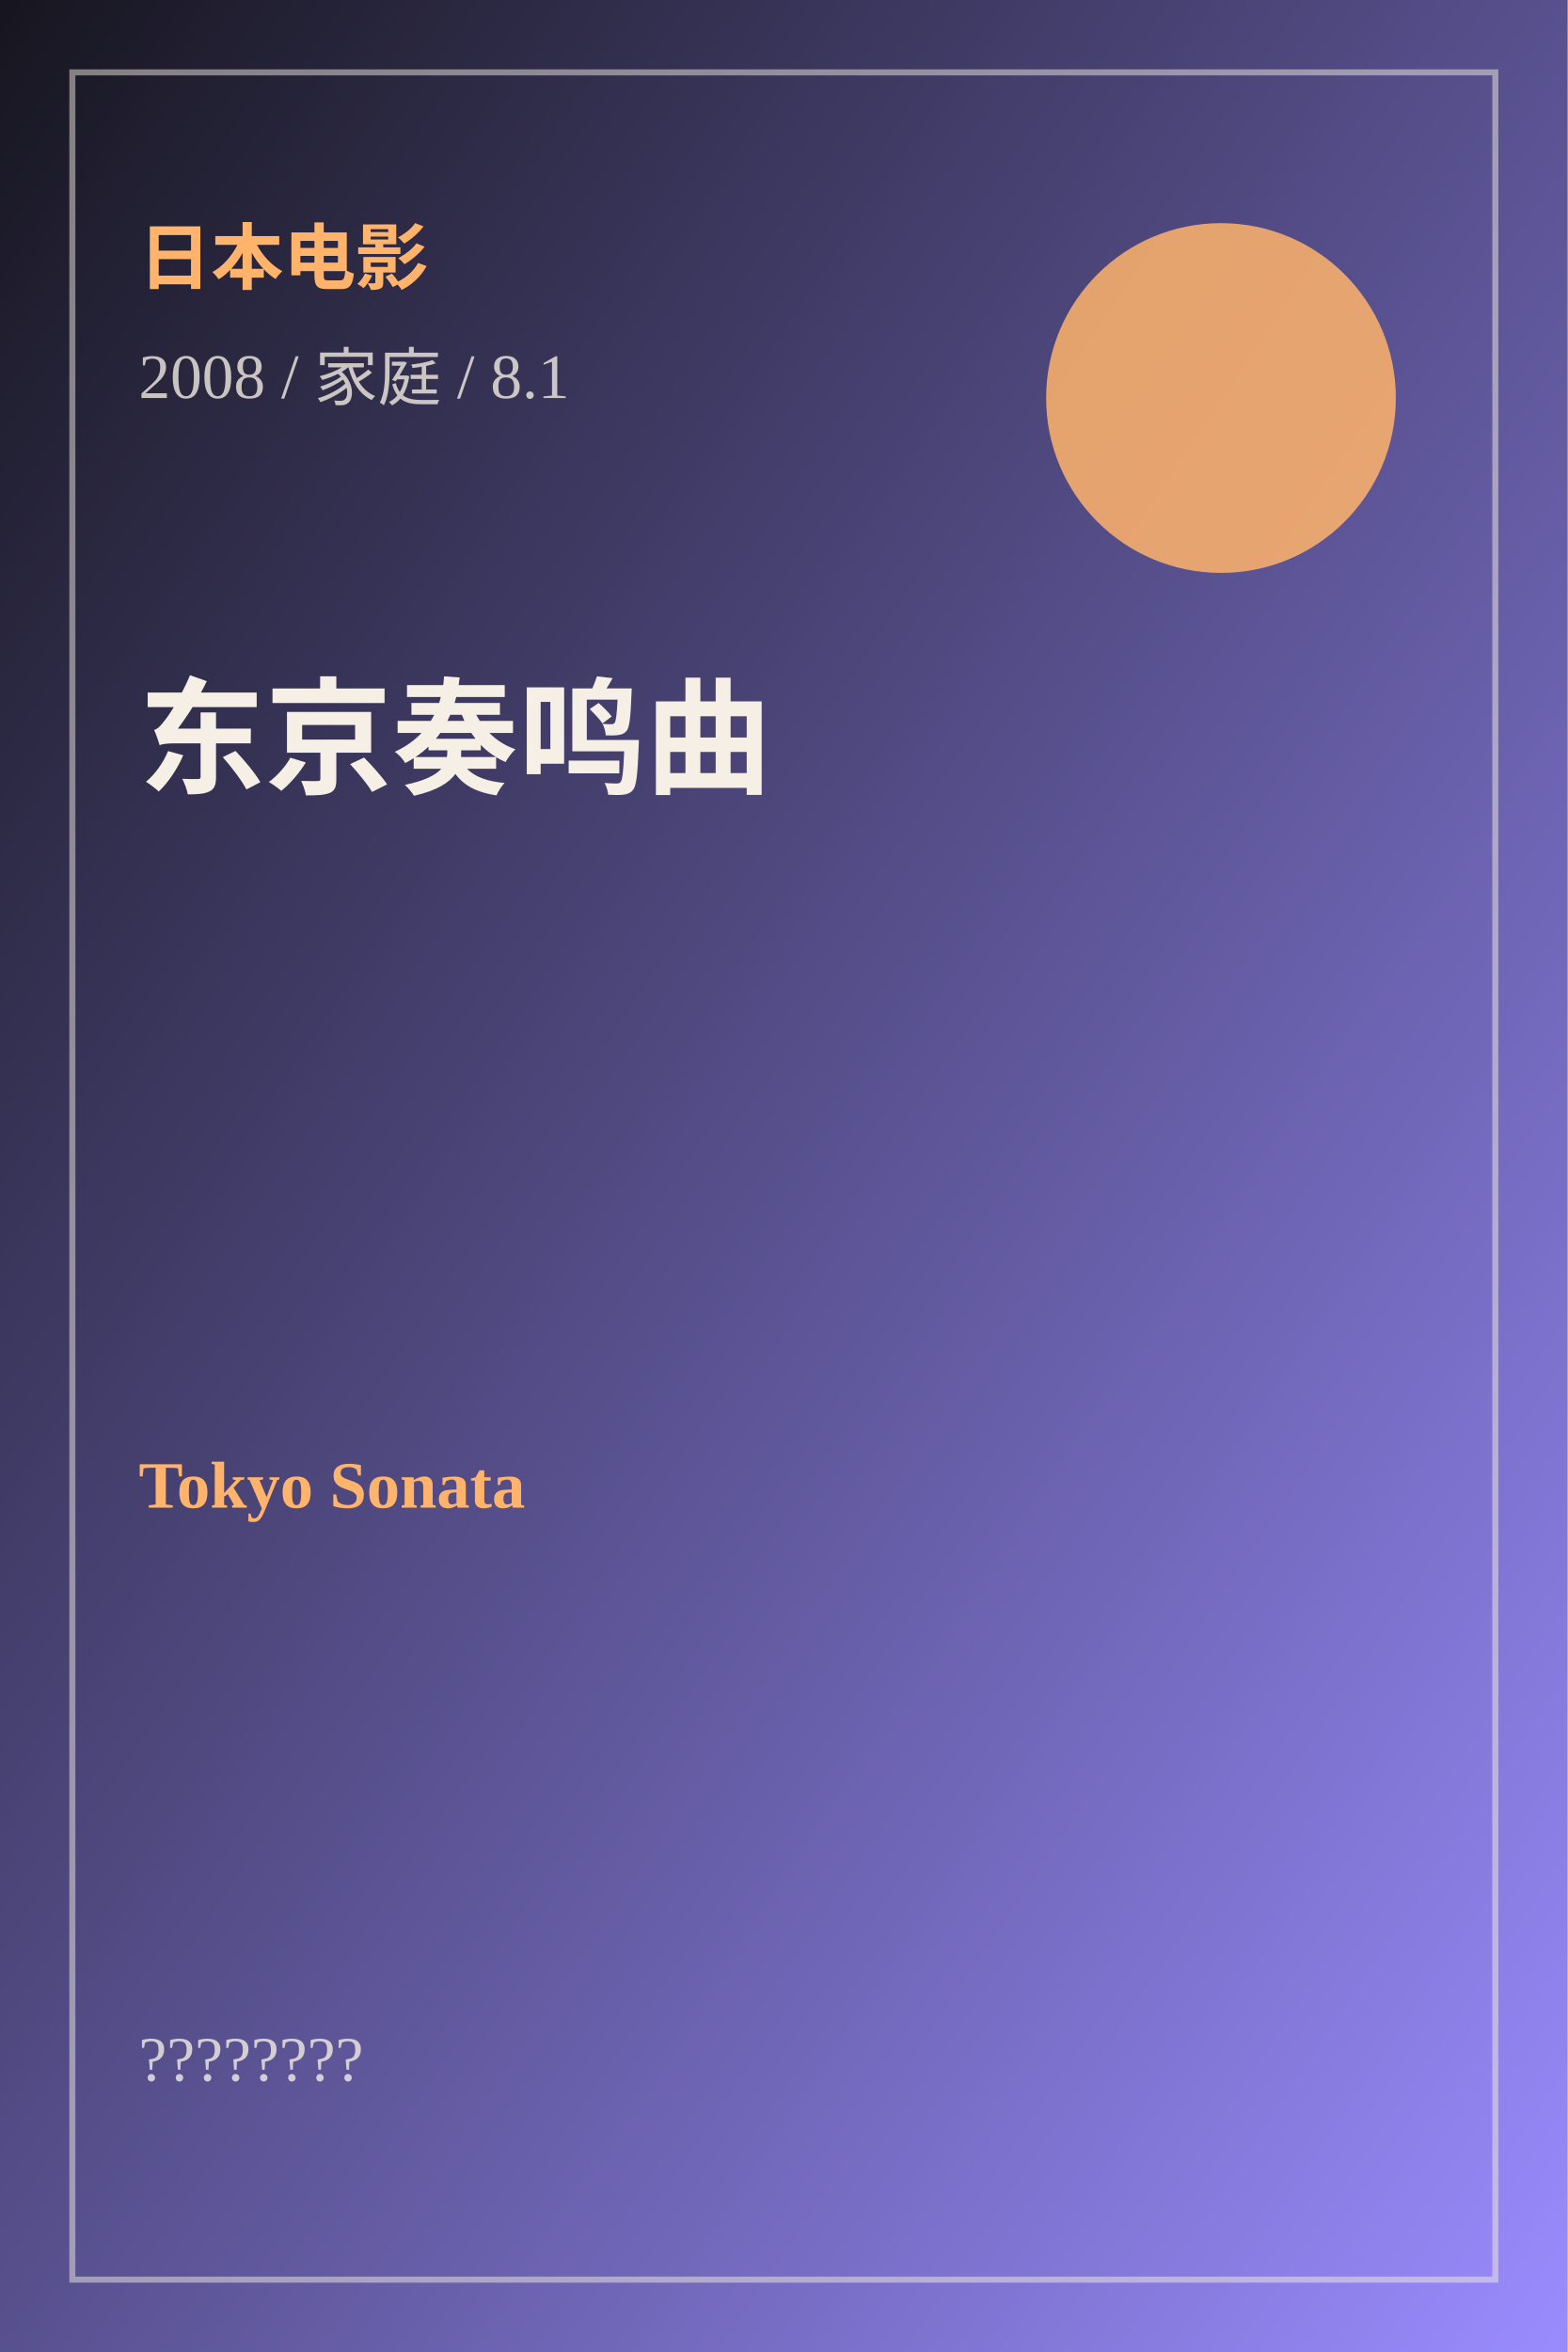
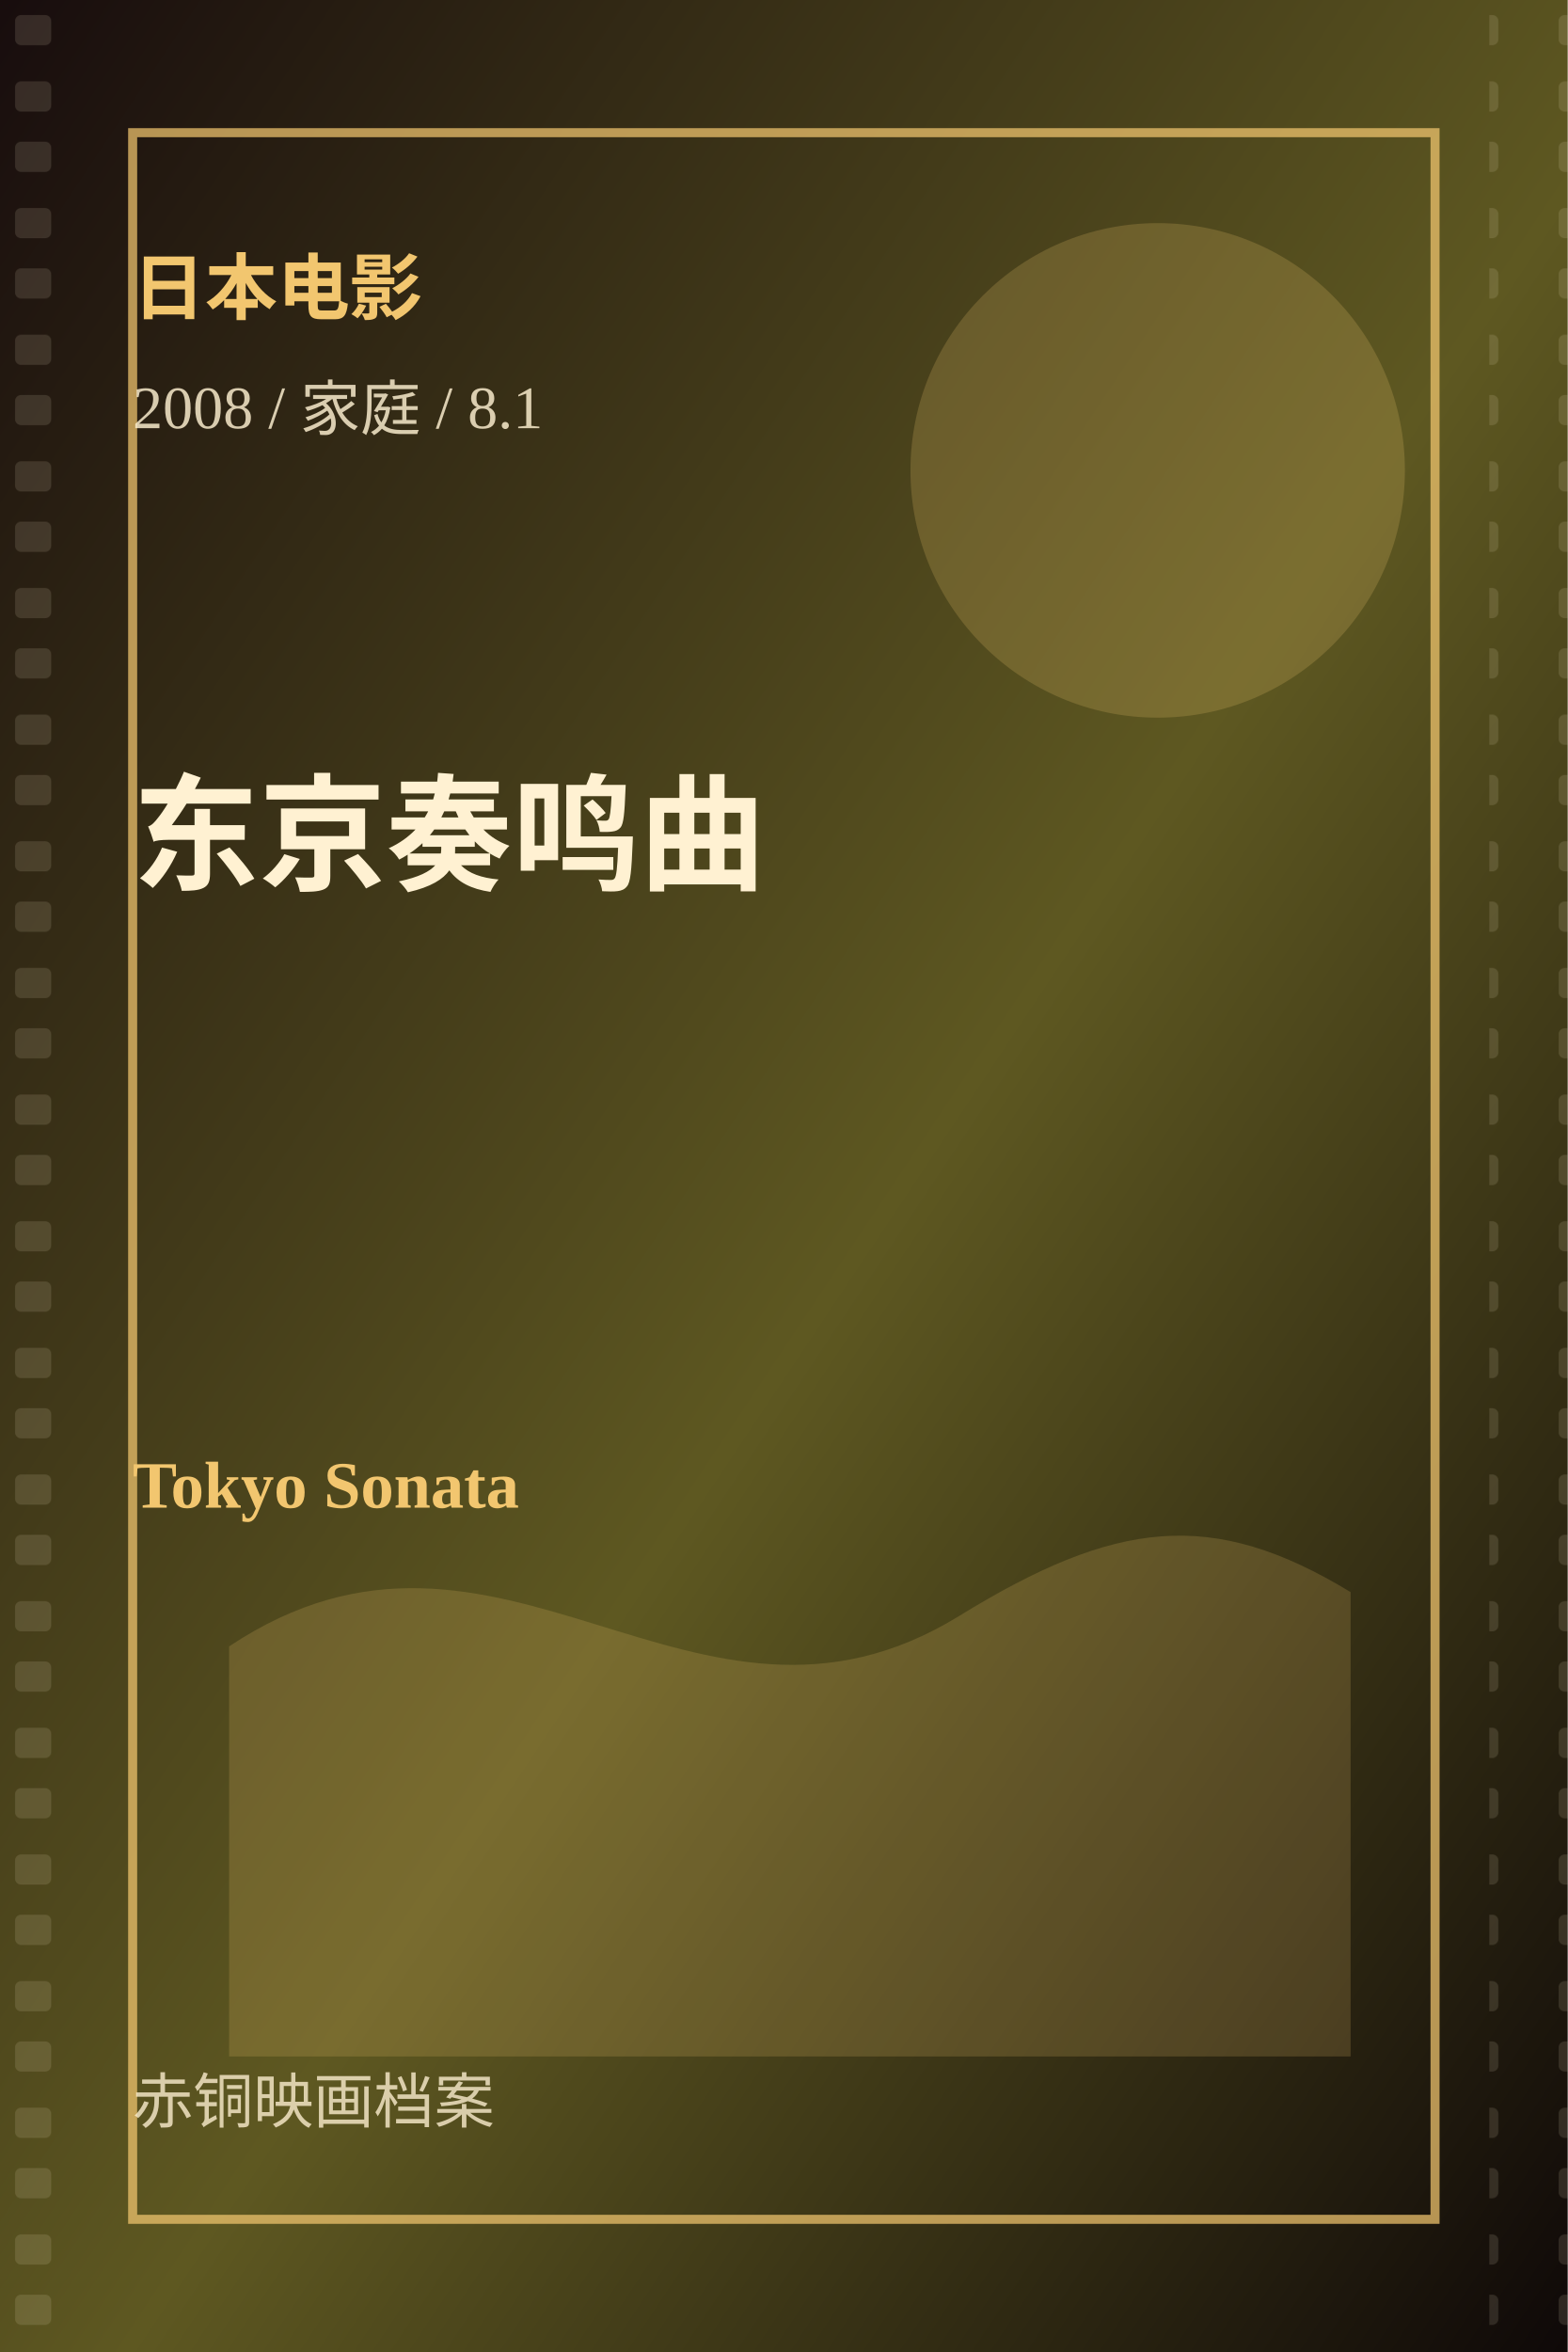
<svg xmlns="http://www.w3.org/2000/svg" width="520" height="780" viewBox="0 0 520 780">
  <defs>
-     <linearGradient id="g" x1="0" y1="0" x2="1" y2="1">
-       <stop offset="0" stop-color="#16151e" />
-       <stop offset="1" stop-color="#9a8cff" />
+     <linearGradient id="bg" x1="0" y1="0" x2="1" y2="1">
+       <stop offset="0" stop-color="#170c0d" />
+       <stop offset=".54" stop-color="hsl(54 48% 25%)" />
+       <stop offset="1" stop-color="#0e0808" />
    </linearGradient>
+     <pattern id="film" width="32" height="42" patternUnits="userSpaceOnUse">
+       <rect width="32" height="42" fill="transparent" />
+       <rect x="5" y="5" width="12" height="10" rx="2" fill="#fff1d2" opacity=".28" />
+       <rect x="5" y="27" width="12" height="10" rx="2" fill="#fff1d2" opacity=".28" />
+     </pattern>
  </defs>
-   <rect width="520" height="780" fill="url(#g)" />
-   <rect x="24" y="24" width="472" height="732" fill="none" stroke="#f6efe5" stroke-opacity=".48" stroke-width="2" />
-   <circle cx="405" cy="132" r="58" fill="#ffb36b" opacity=".85" />
-   <text x="46" y="94" fill="#ffb36b" font-size="24" font-weight="900">日本电影</text>
-   <text x="46" y="132" fill="#f6efe5" font-size="21" opacity=".78">2008 / 家庭 / 8.1</text>
-   <text x="46" y="260" fill="#f6efe5" font-size="42" font-weight="900">东京奏鸣曲</text>
-   <text x="46" y="500" fill="#ffb36b" font-size="22" font-weight="800">Tokyo Sonata</text>
-   <text x="46" y="690" fill="#f6efe5" font-size="21" opacity=".78">????????</text>
+   <rect width="520" height="780" fill="url(#bg)" />
+   <rect x="0" y="0" width="26" height="780" fill="url(#film)" opacity=".45" />
+   <rect x="494" y="0" width="26" height="780" fill="url(#film)" opacity=".45" />
+   <rect x="44" y="44" width="432" height="692" fill="none" stroke="#f2c66f" stroke-width="3" opacity=".72" />
+   <circle cx="384" cy="156" r="82" fill="#f2c66f" opacity=".2" />
+   <path d="M76 546 C166 486 230 590 318 536 C370 504 402 500 448 528 L448 682 L76 682 Z" fill="#f2c66f" opacity=".18" />
+   <text x="44" y="104" fill="#f2c66f" font-size="24" font-weight="900">日本电影</text>
+   <text x="44" y="142" fill="#fff1d2" font-size="20" opacity=".82">2008 / 家庭 / 8.1</text>
+   <text x="44" y="292" fill="#fff1d2" font-size="42" font-weight="900">东京奏鸣曲</text>
+   <text x="44" y="500" fill="#f2c66f" font-size="22" font-weight="800">Tokyo Sonata</text>
+   <text x="44" y="704" fill="#fff1d2" font-size="20" opacity=".78">赤铜映画档案</text>
</svg>
